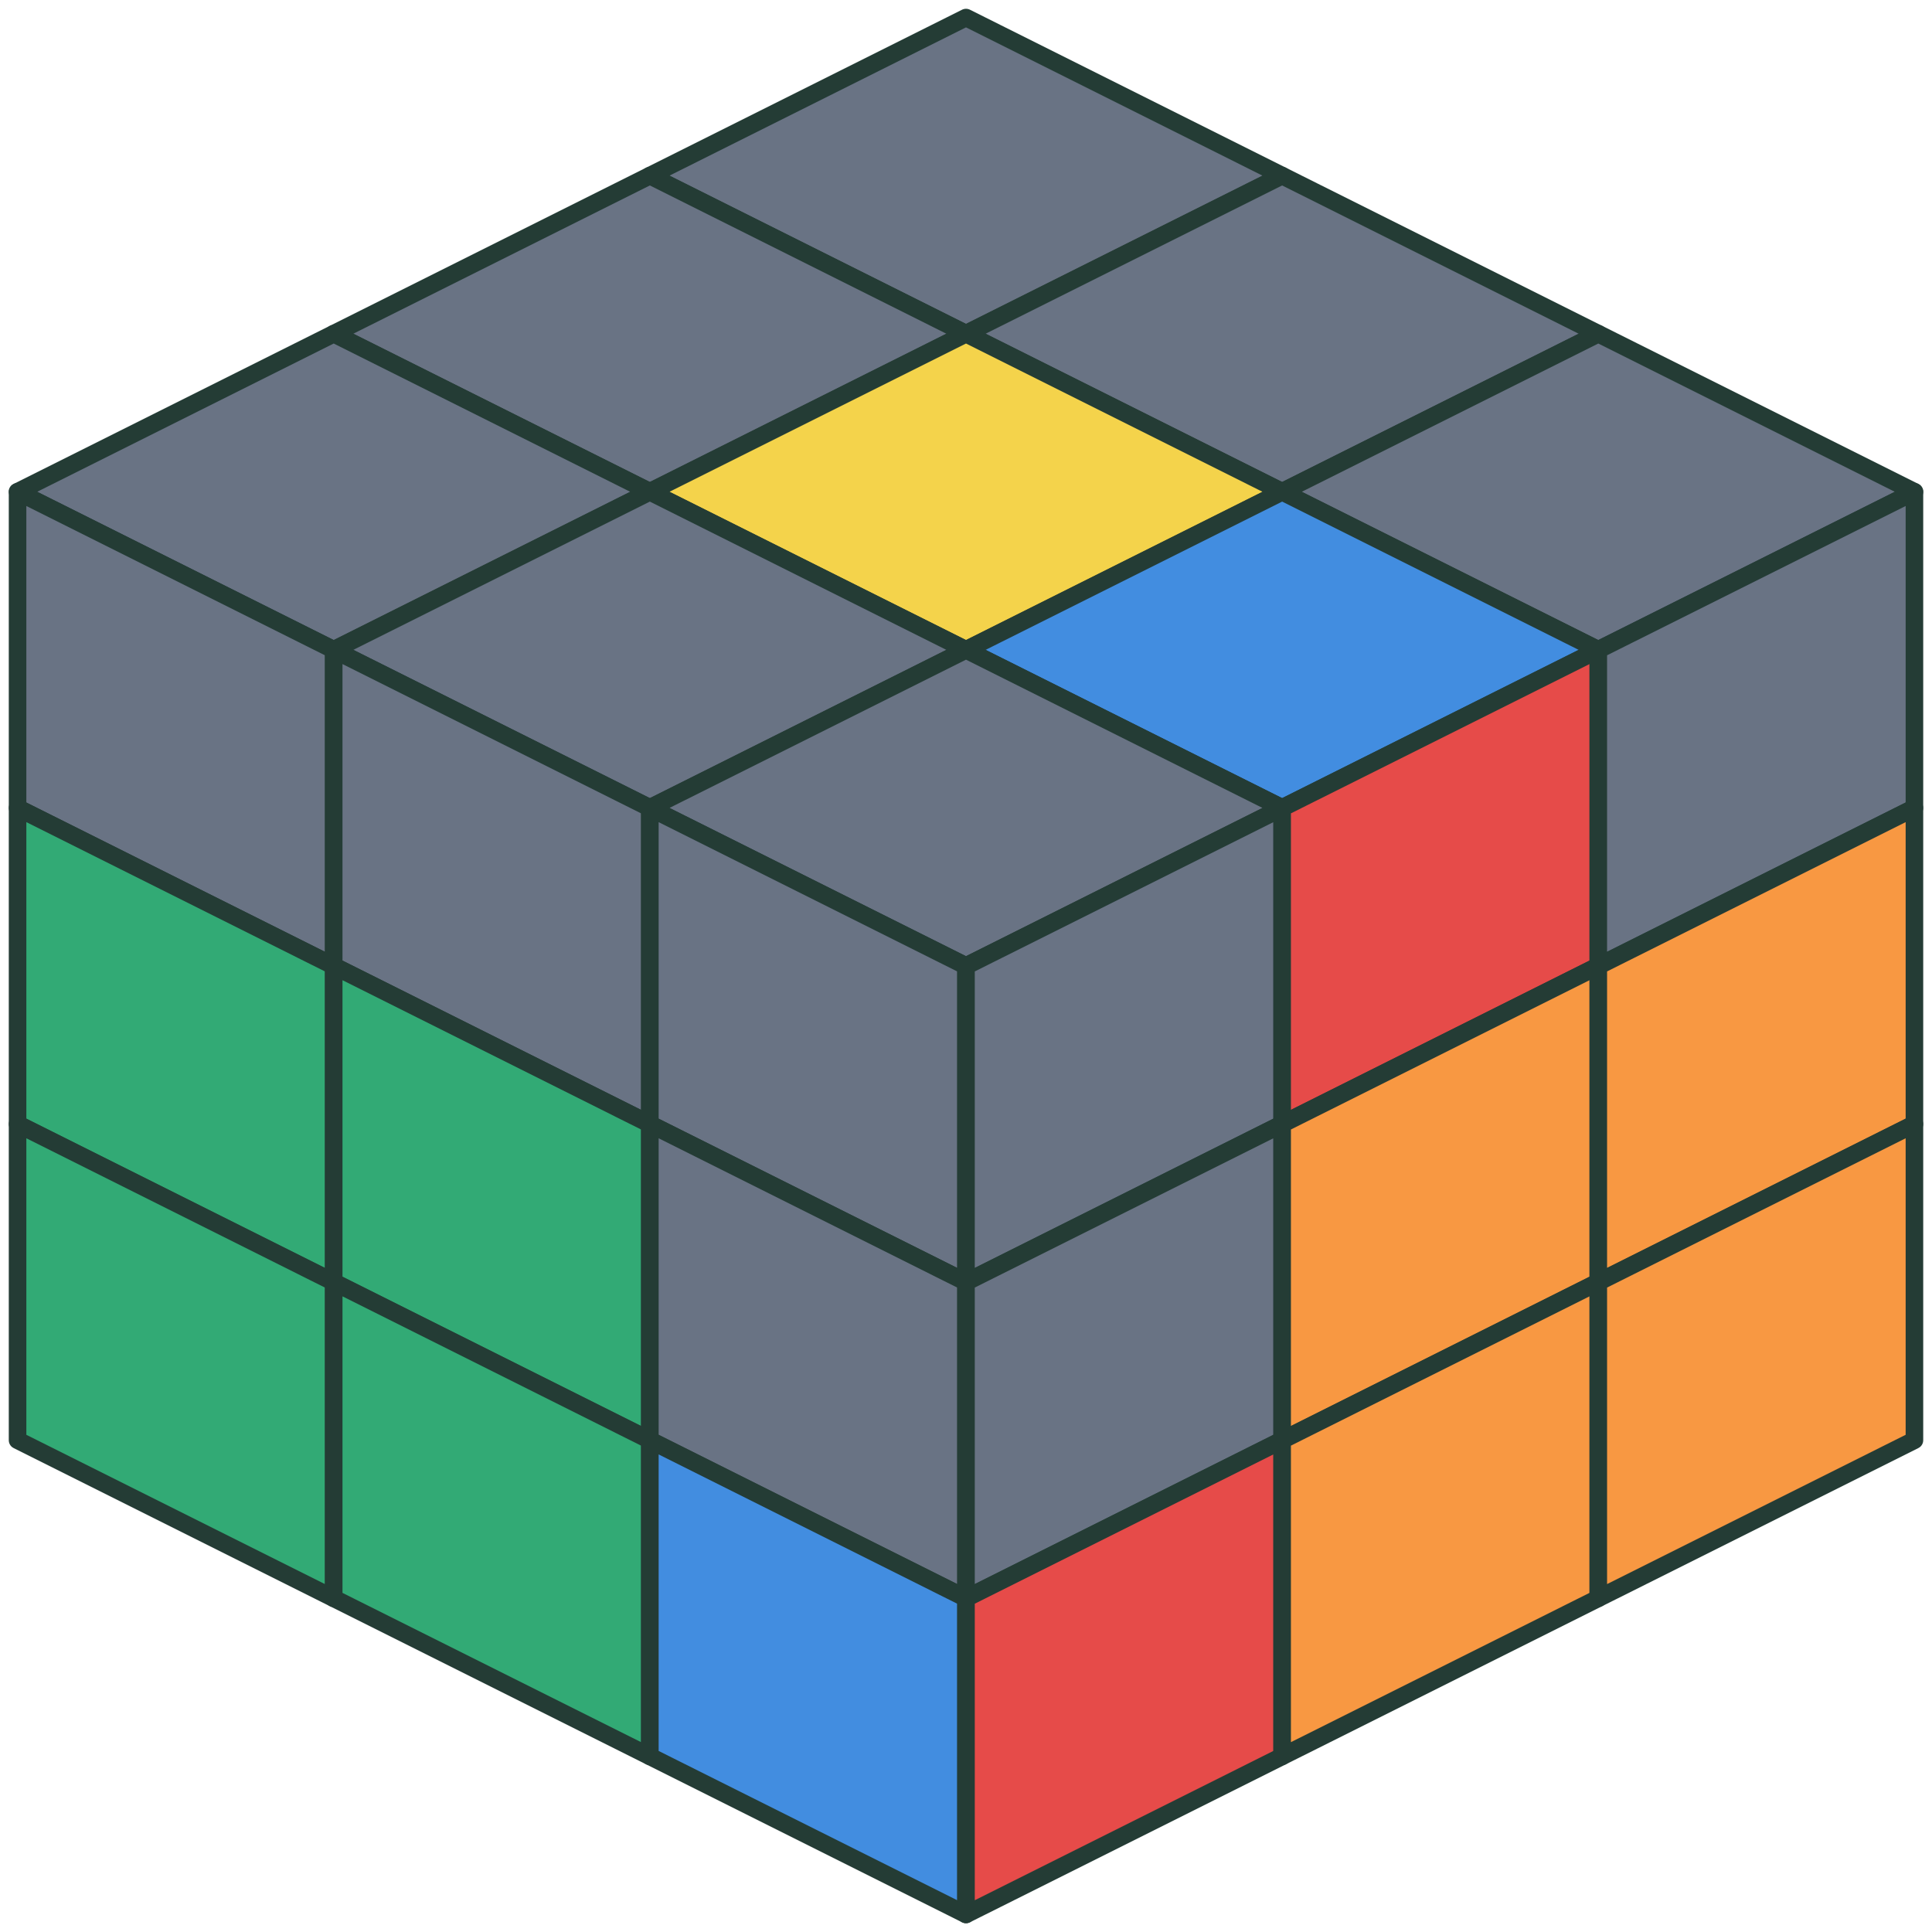
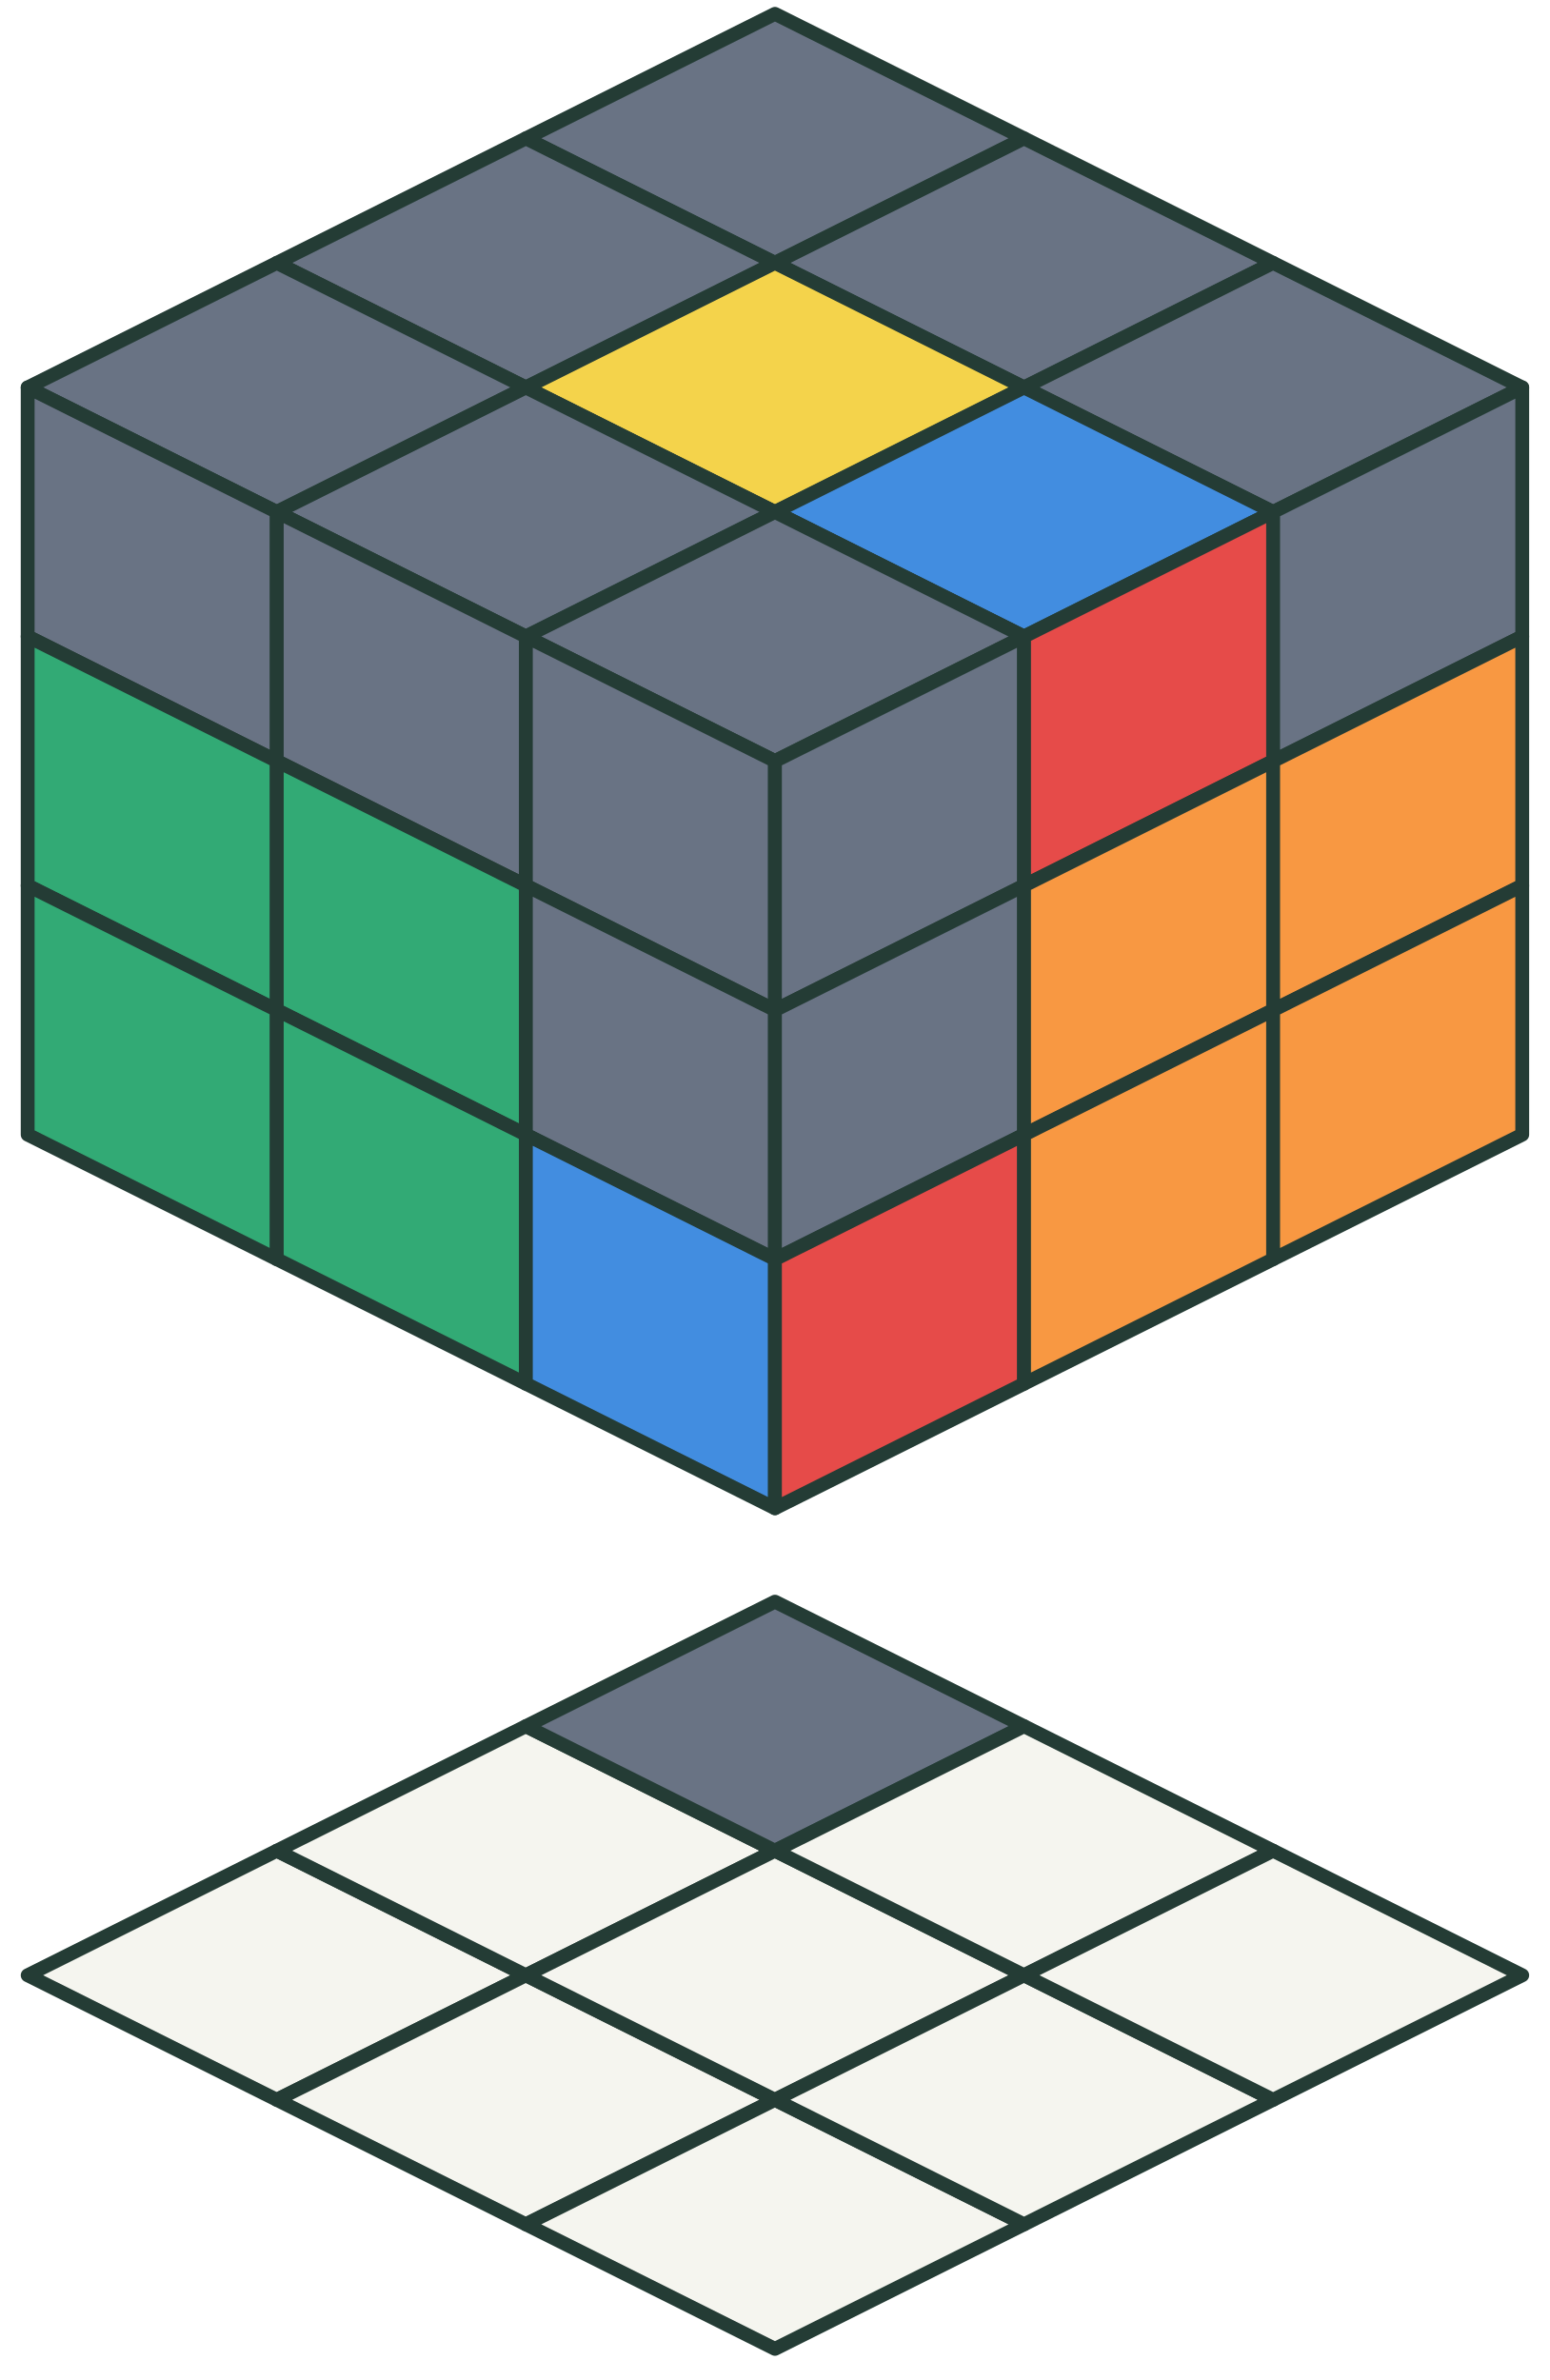
- <svg xmlns="http://www.w3.org/2000/svg" class="database-case-image" viewBox="0 0 110 110" role="img" aria-label="AF2L 8 case">
-   <g>
+ <svg xmlns="http://www.w3.org/2000/svg" class="database-case-image database-case-image--mirrored" viewBox="-1 0 112 172" role="img" aria-label="AF2L 8 case" aria-description="Floating mirrored faces reveal target F2L stickers hidden on the cube.">
+   <g data-mirrored-face="D">
+     <polygon data-facelet="27" points="1,142.75 19,151.75 37,142.75 19,133.75" fill="#f5f5ef" stroke="#243c35" stroke-width="1" stroke-linejoin="round" />
+     <polygon data-facelet="28" points="19,151.75 37,160.75 55,151.75 37,142.75" fill="#f5f5ef" stroke="#243c35" stroke-width="1" stroke-linejoin="round" />
+     <polygon data-facelet="29" points="37,160.75 55,169.75 73,160.75 55,151.75" fill="#f5f5ef" stroke="#243c35" stroke-width="1" stroke-linejoin="round" />
+     <polygon data-facelet="30" points="19,133.75 37,142.75 55,133.75 37,124.75" fill="#f5f5ef" stroke="#243c35" stroke-width="1" stroke-linejoin="round" />
+     <polygon data-facelet="31" points="37,142.75 55,151.75 73,142.75 55,133.75" fill="#f5f5ef" stroke="#243c35" stroke-width="1" stroke-linejoin="round" />
+     <polygon data-facelet="32" points="55,151.75 73,160.75 91,151.75 73,142.75" fill="#f5f5ef" stroke="#243c35" stroke-width="1" stroke-linejoin="round" />
+     <polygon data-facelet="33" points="37,124.75 55,133.75 73,124.75 55,115.75" fill="#697384" stroke="#243c35" stroke-width="1" stroke-linejoin="round" />
+     <polygon data-facelet="34" points="55,133.75 73,142.75 91,133.75 73,124.75" fill="#f5f5ef" stroke="#243c35" stroke-width="1" stroke-linejoin="round" />
+     <polygon data-facelet="35" points="73,142.75 91,151.75 109,142.75 91,133.75" fill="#f5f5ef" stroke="#243c35" stroke-width="1" stroke-linejoin="round" />
+   </g>
+   <g data-visible-face="U">
    <polygon data-facelet="0" points="55,1 73,10 55,19 37,10" fill="#697384" stroke="#243c35" stroke-width="1" stroke-linejoin="round" />
    <polygon data-facelet="1" points="73,10 91,19 73,28 55,19" fill="#697384" stroke="#243c35" stroke-width="1" stroke-linejoin="round" />
    <polygon data-facelet="2" points="91,19 109,28 91,37 73,28" fill="#697384" stroke="#243c35" stroke-width="1" stroke-linejoin="round" />
    <polygon data-facelet="3" points="37,10 55,19 37,28 19,19" fill="#697384" stroke="#243c35" stroke-width="1" stroke-linejoin="round" />
    <polygon data-facelet="4" points="55,19 73,28 55,37 37,28" fill="#f4d34b" stroke="#243c35" stroke-width="1" stroke-linejoin="round" />
    <polygon data-facelet="5" points="73,28 91,37 73,46 55,37" fill="#428de0" stroke="#243c35" stroke-width="1" stroke-linejoin="round" />
    <polygon data-facelet="6" points="19,19 37,28 19,37 1,28" fill="#697384" stroke="#243c35" stroke-width="1" stroke-linejoin="round" />
    <polygon data-facelet="7" points="37,28 55,37 37,46 19,37" fill="#697384" stroke="#243c35" stroke-width="1" stroke-linejoin="round" />
    <polygon data-facelet="8" points="55,37 73,46 55,55 37,46" fill="#697384" stroke="#243c35" stroke-width="1" stroke-linejoin="round" />
  </g>
-   <g>
+   <g data-visible-face="F">
    <polygon data-facelet="18" points="1,28 19,37 19,55 1,46" fill="#697384" stroke="#243c35" stroke-width="1" stroke-linejoin="round" />
    <polygon data-facelet="19" points="19,37 37,46 37,64 19,55" fill="#697384" stroke="#243c35" stroke-width="1" stroke-linejoin="round" />
    <polygon data-facelet="20" points="37,46 55,55 55,73 37,64" fill="#697384" stroke="#243c35" stroke-width="1" stroke-linejoin="round" />
    <polygon data-facelet="21" points="1,46 19,55 19,73 1,64" fill="#32aa75" stroke="#243c35" stroke-width="1" stroke-linejoin="round" />
    <polygon data-facelet="22" points="19,55 37,64 37,82 19,73" fill="#32aa75" stroke="#243c35" stroke-width="1" stroke-linejoin="round" />
    <polygon data-facelet="23" points="37,64 55,73 55,91 37,82" fill="#697384" stroke="#243c35" stroke-width="1" stroke-linejoin="round" />
    <polygon data-facelet="24" points="1,64 19,73 19,91 1,82" fill="#32aa75" stroke="#243c35" stroke-width="1" stroke-linejoin="round" />
    <polygon data-facelet="25" points="19,73 37,82 37,100 19,91" fill="#32aa75" stroke="#243c35" stroke-width="1" stroke-linejoin="round" />
    <polygon data-facelet="26" points="37,82 55,91 55,109 37,100" fill="#428de0" stroke="#243c35" stroke-width="1" stroke-linejoin="round" />
  </g>
-   <g>
+   <g data-visible-face="R">
    <polygon data-facelet="9" points="55,55 73,46 73,64 55,73" fill="#697384" stroke="#243c35" stroke-width="1" stroke-linejoin="round" />
    <polygon data-facelet="10" points="73,46 91,37 91,55 73,64" fill="#e64b49" stroke="#243c35" stroke-width="1" stroke-linejoin="round" />
    <polygon data-facelet="11" points="91,37 109,28 109,46 91,55" fill="#697384" stroke="#243c35" stroke-width="1" stroke-linejoin="round" />
    <polygon data-facelet="12" points="55,73 73,64 73,82 55,91" fill="#697384" stroke="#243c35" stroke-width="1" stroke-linejoin="round" />
    <polygon data-facelet="13" points="73,64 91,55 91,73 73,82" fill="#f89842" stroke="#243c35" stroke-width="1" stroke-linejoin="round" />
    <polygon data-facelet="14" points="91,55 109,46 109,64 91,73" fill="#f89842" stroke="#243c35" stroke-width="1" stroke-linejoin="round" />
    <polygon data-facelet="15" points="55,91 73,82 73,100 55,109" fill="#e64b49" stroke="#243c35" stroke-width="1" stroke-linejoin="round" />
    <polygon data-facelet="16" points="73,82 91,73 91,91 73,100" fill="#f89842" stroke="#243c35" stroke-width="1" stroke-linejoin="round" />
    <polygon data-facelet="17" points="91,73 109,64 109,82 91,91" fill="#f89842" stroke="#243c35" stroke-width="1" stroke-linejoin="round" />
  </g>
</svg>
